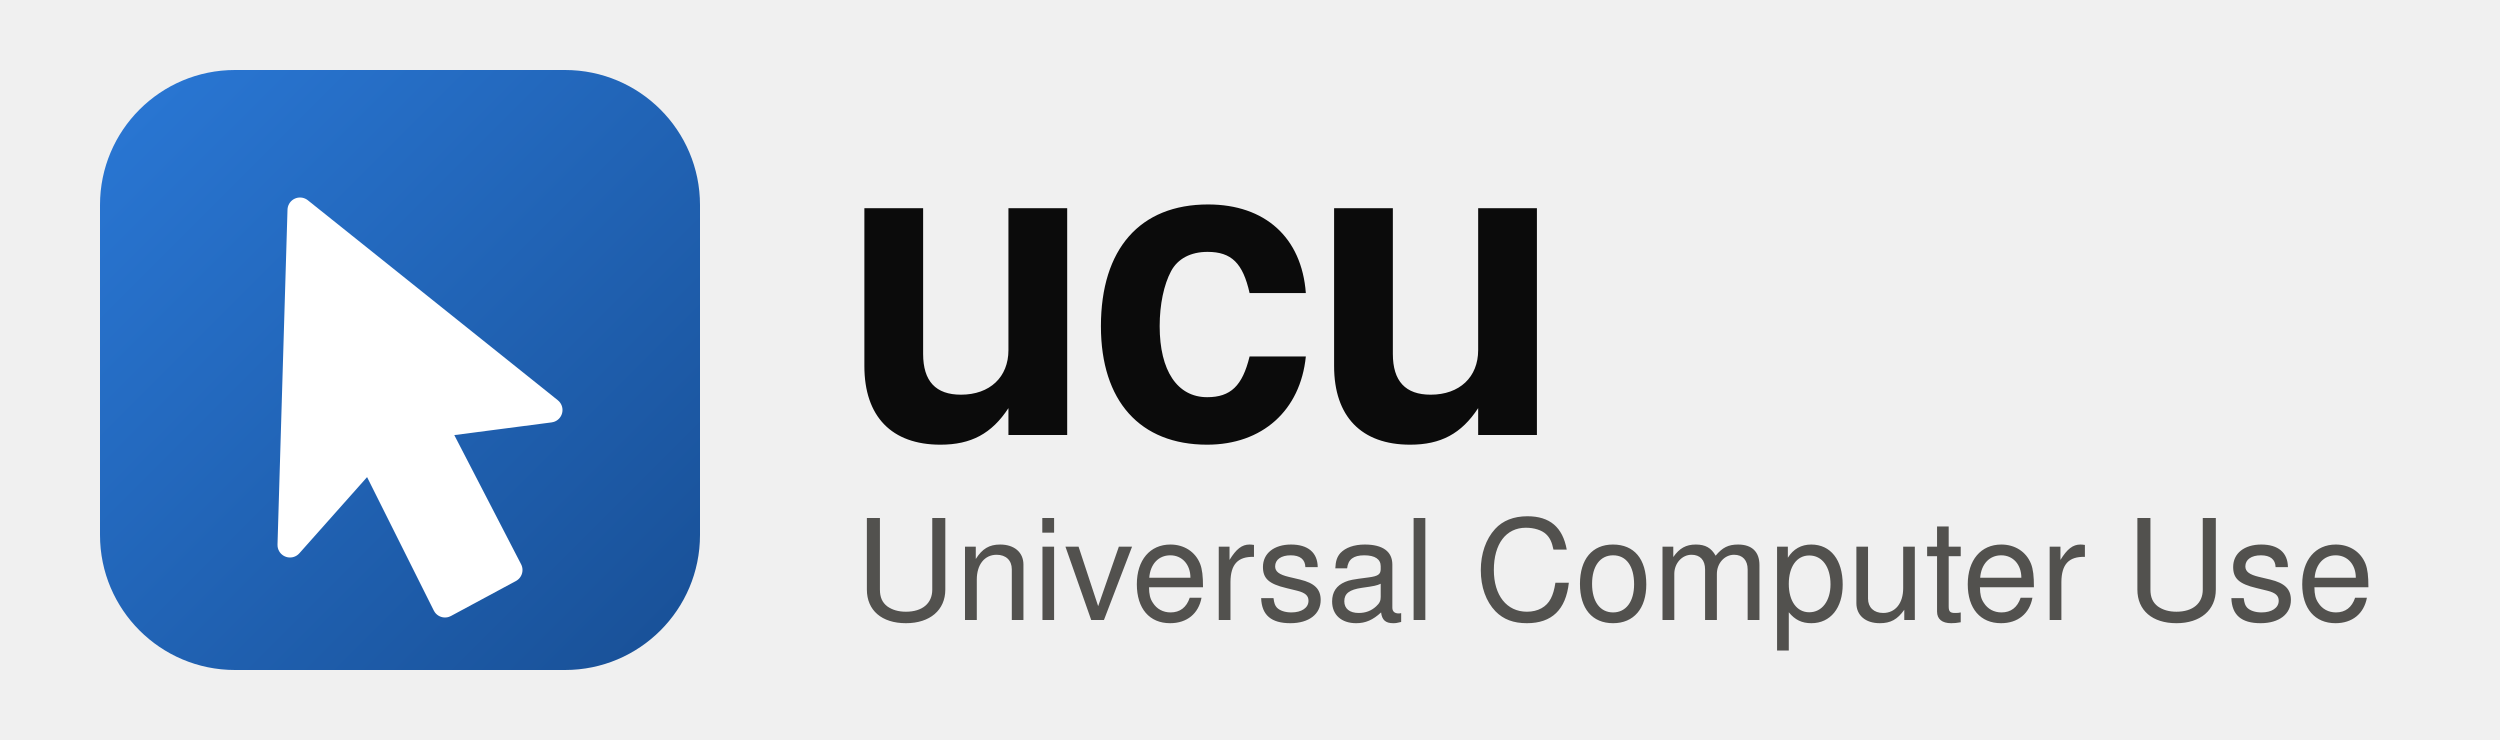
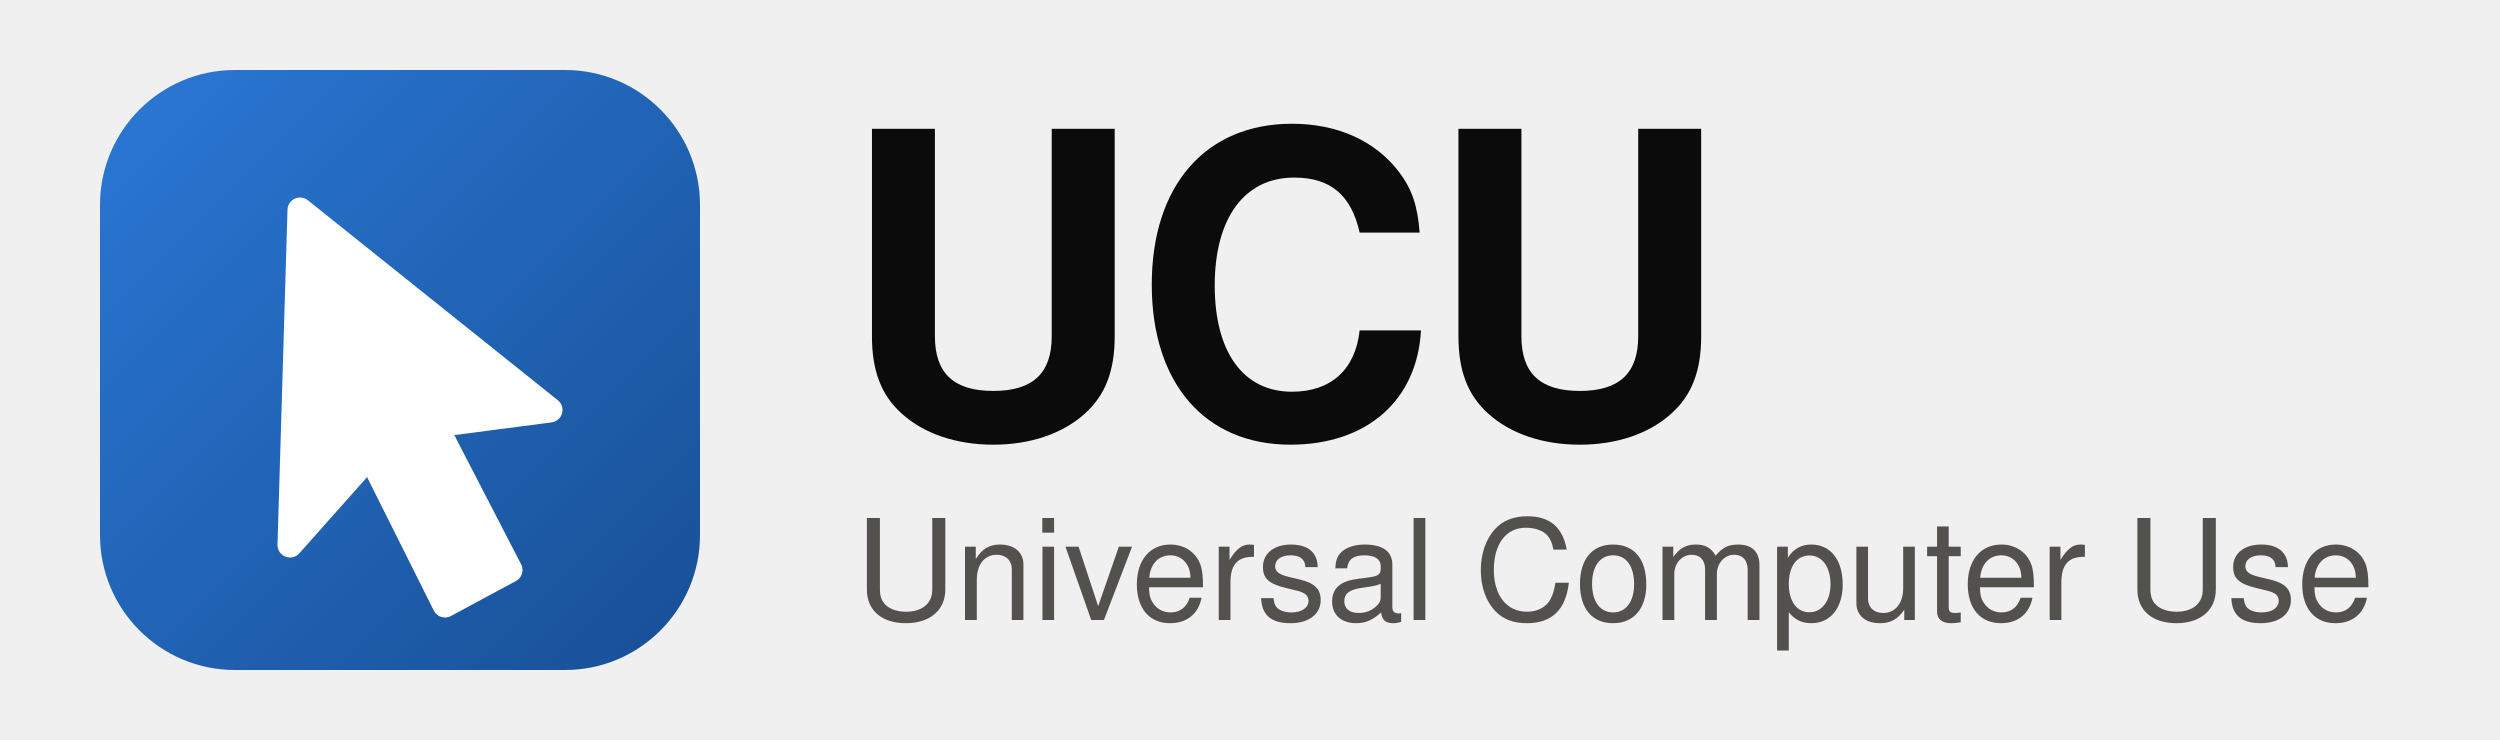
- <svg xmlns="http://www.w3.org/2000/svg" viewBox="76 16 500 148" width="500" height="148" font-family="-apple-system, BlinkMacSystemFont, 'Segoe UI', Helvetica, Arial, sans-serif" role="img" aria-label="ucu: Universal Computer Use">
+ <svg xmlns="http://www.w3.org/2000/svg" viewBox="76 16 500 148" width="500" height="148" font-family="-apple-system, BlinkMacSystemFont, 'Segoe UI', Helvetica, Arial, sans-serif" role="img" aria-label="UCU: Universal Computer Use">
  <defs>
    <linearGradient id="tile" x1="0" y1="0" x2="1" y2="1">
      <stop offset="0" stop-color="#2a78d6" />
      <stop offset="1" stop-color="#184f95" />
    </linearGradient>
  </defs>
  <rect x="96" y="30" width="120" height="120" rx="27" fill="url(#tile)" />
  <path d="M136 58l50 40-23 3 15 29-13 7-15-30-16 18z" fill="#ffffff" stroke="#ffffff" stroke-width="5" stroke-linejoin="round" />
-   <text x="244" y="103" fill="#0b0b0b" font-size="84" font-weight="700" letter-spacing="-2">ucu</text>
+   <text x="244" y="103" fill="#0b0b0b" font-size="84" font-weight="700" letter-spacing="-2">UCU</text>
  <text x="247" y="140" fill="#52514e" font-size="28" font-weight="500">Universal Computer Use</text>
</svg>
